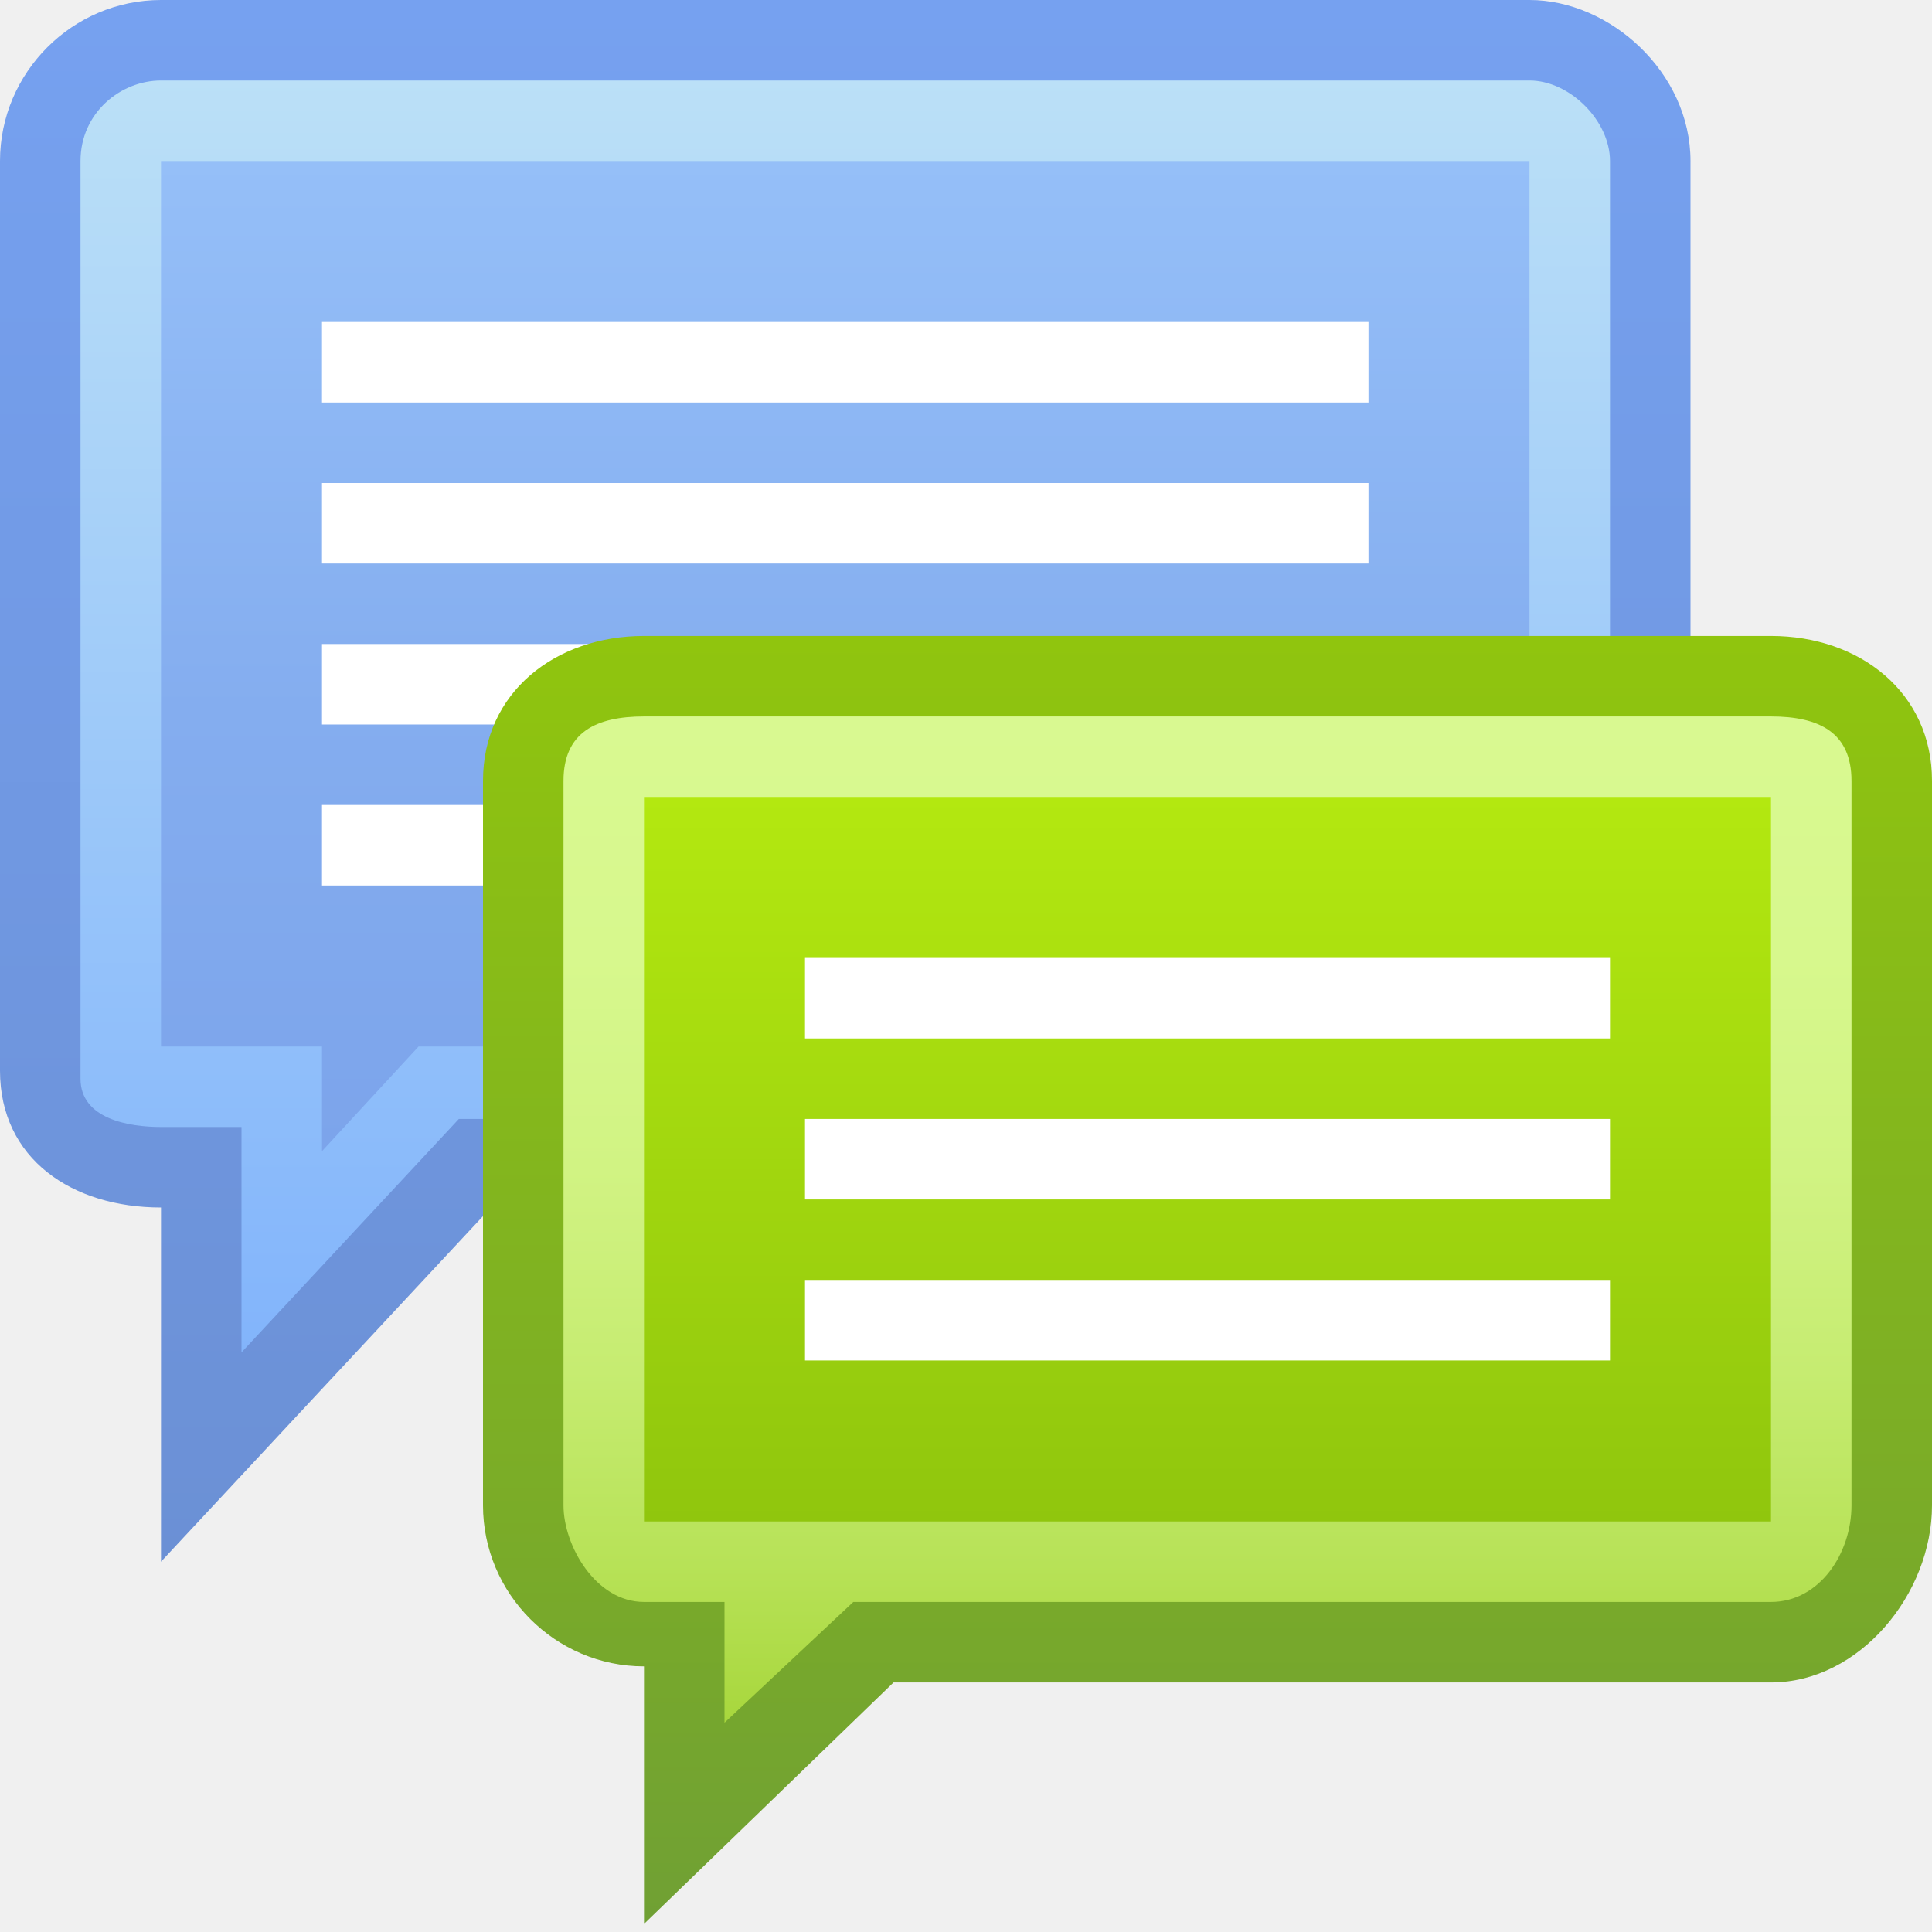
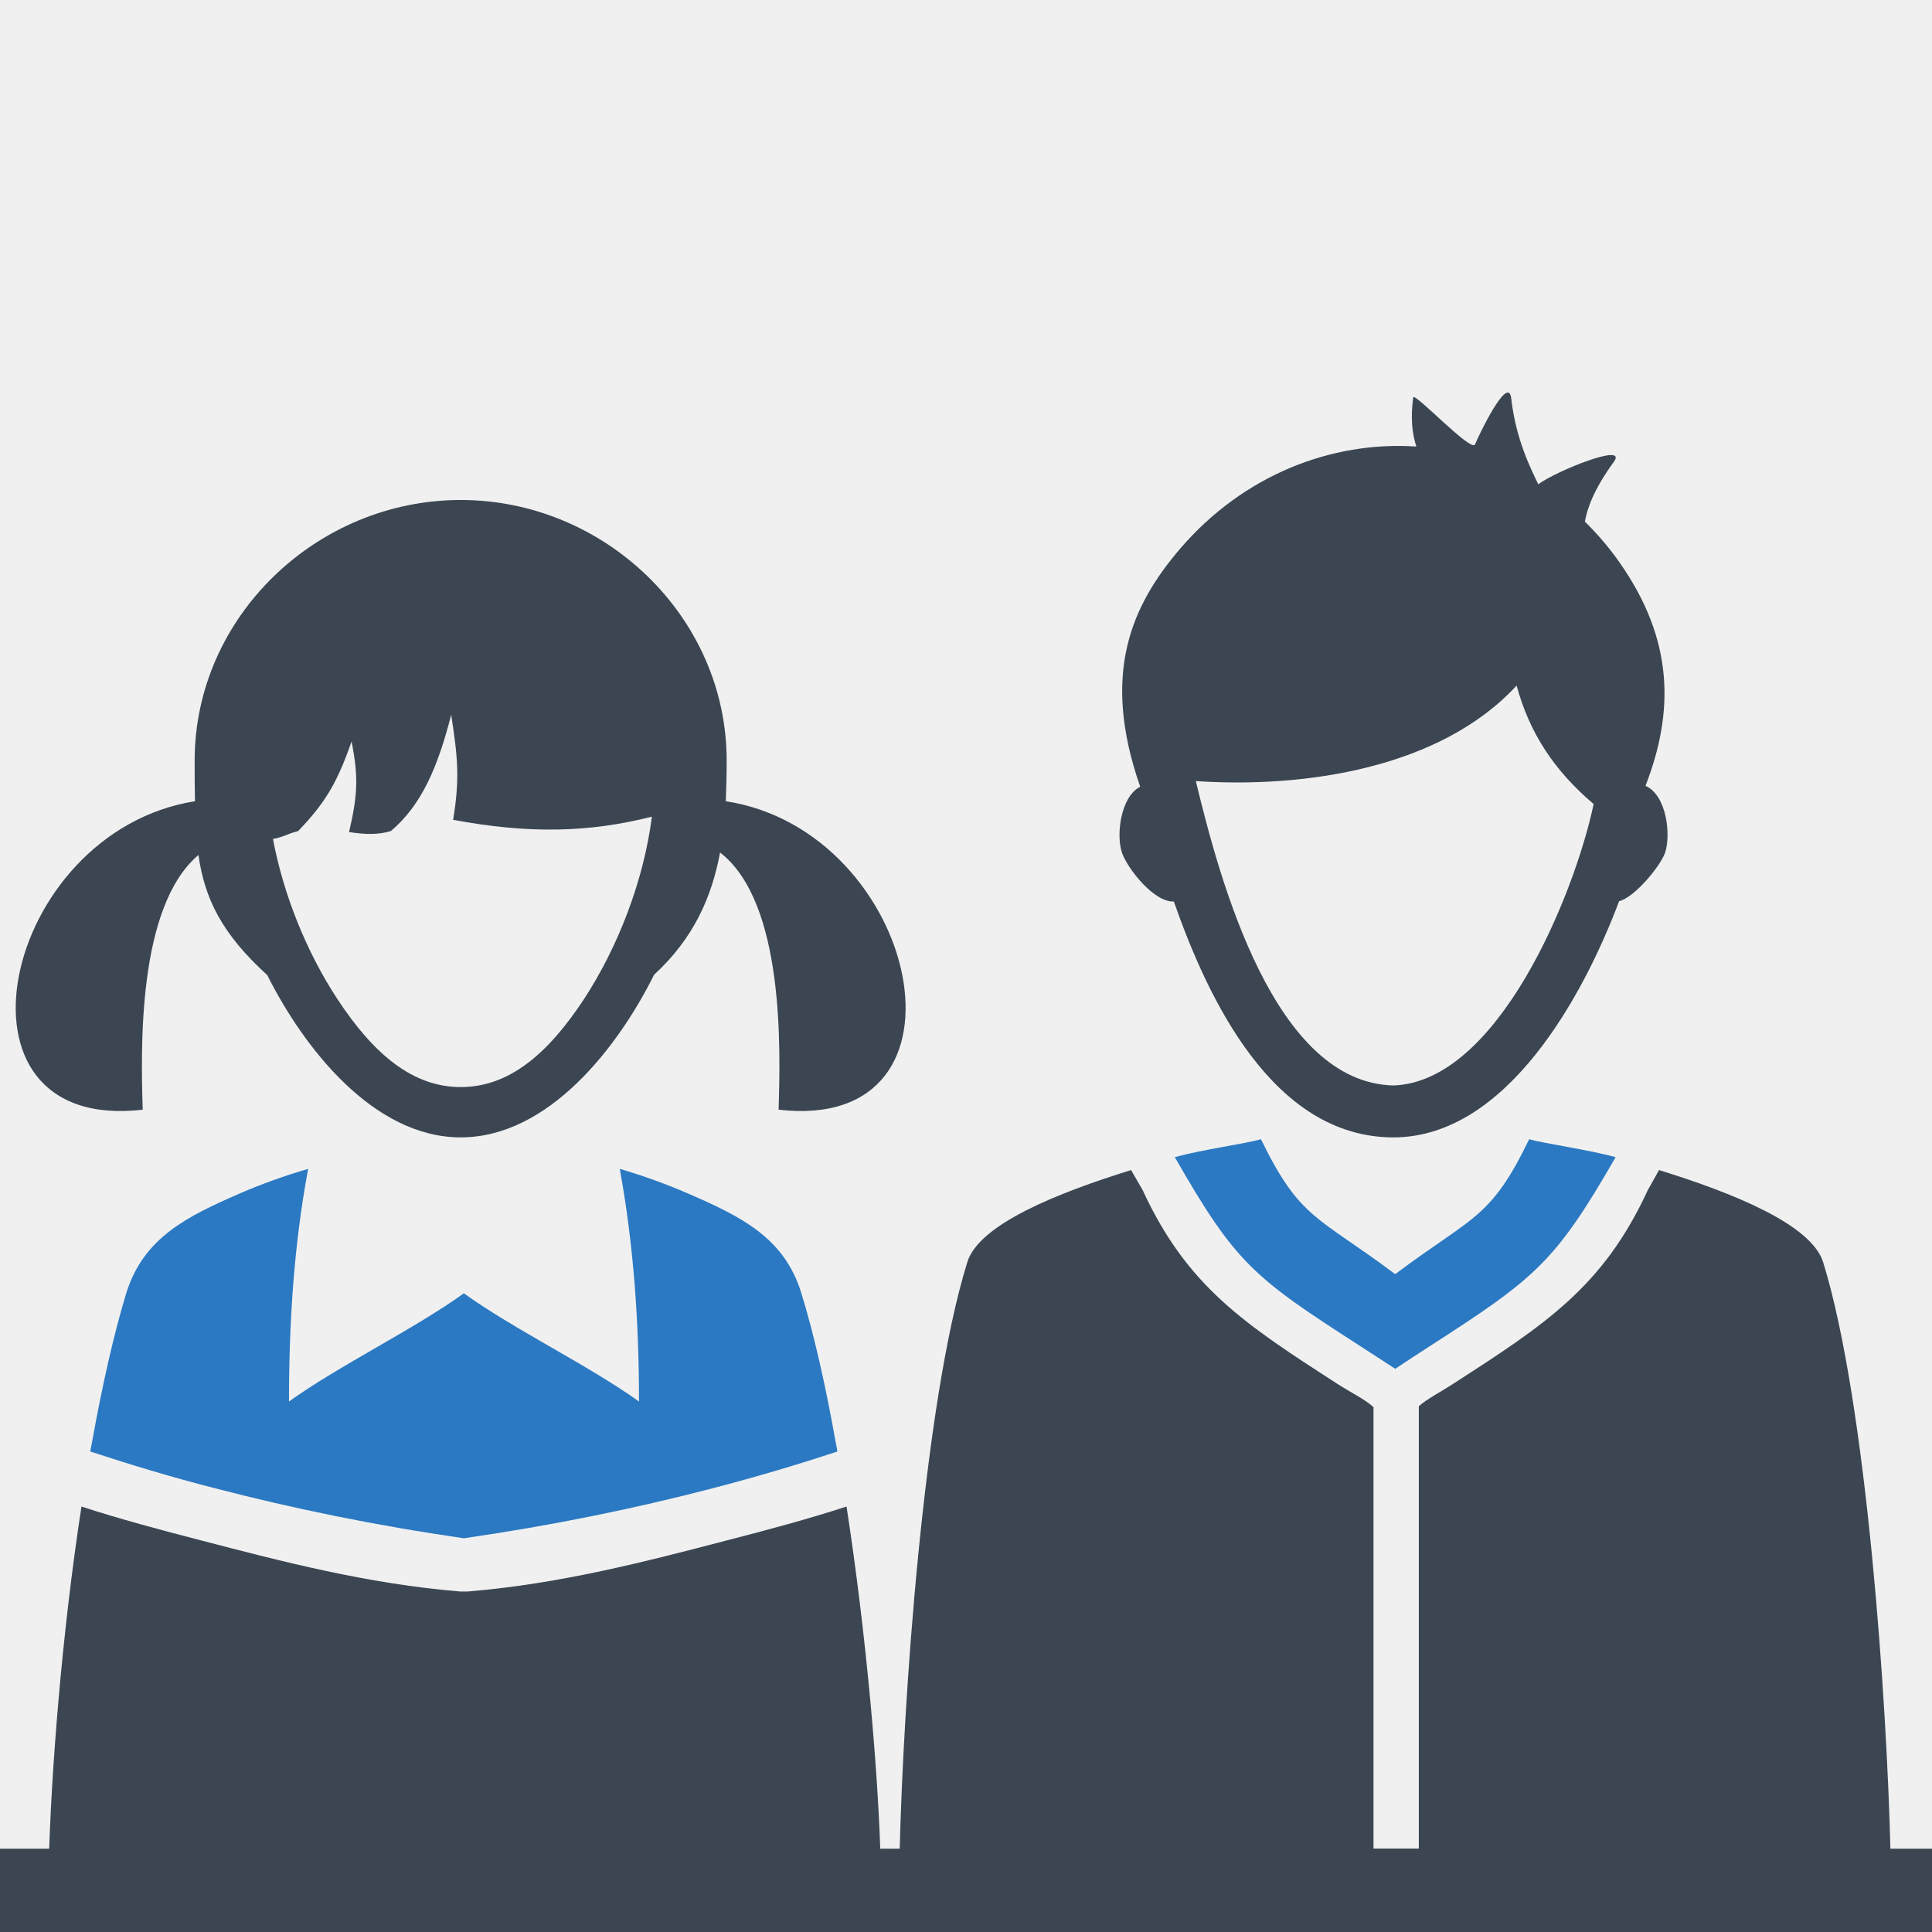
- <svg xmlns="http://www.w3.org/2000/svg" version="1.1" x="0px" y="0px" width="24px" height="24px" viewBox="0 0 24 24" style="overflow:visible;enable-background:new 0 0 24 24;" xml:space="preserve" preserveAspectRatio="xMinYMid meet">
-   <defs>
- </defs>
-   <linearGradient id="SVGID_1_" gradientUnits="userSpaceOnUse" x1="10.499" y1="0" x2="10.499" y2="19.431">
-     <stop offset="0" style="stop-color:#76A1F0" />
-     <stop offset="1" style="stop-color:#6B90D5" />
-   </linearGradient>
-   <path style="fill:url(#SVGID_1_);" d="M19,0H2C0.9,0,0,0.9,0,2v11.3C0,14.4,0.9,15,2,15h0v4.4L6.1,15H19c1.1,0,2-0.5,2-1.6V2  C21,0.9,20,0,19,0z" />
-   <linearGradient id="SVGID_2_" gradientUnits="userSpaceOnUse" x1="10.499" y1="0.953" x2="10.499" y2="16.838">
-     <stop offset="0" style="stop-color:#BBE0F7" />
-     <stop offset="1" style="stop-color:#82B4FB" />
-   </linearGradient>
-   <path style="fill:url(#SVGID_2_);" d="M3,14H2c-0.4,0-1-0.1-1-0.6V2c0-0.6,0.5-1,1-1H19c0.5,0,1,0.5,1,1v11.3c0,0.6-0.8,0.6-1,0.6  H5.7L3,16.8V14z" />
-   <linearGradient id="SVGID_3_" gradientUnits="userSpaceOnUse" x1="10.498" y1="1.978" x2="10.498" y2="14.314">
-     <stop offset="0" style="stop-color:#95BFF8" />
-     <stop offset="0.557" style="stop-color:#84ADEF" />
-     <stop offset="1" style="stop-color:#7CA4EB" />
-   </linearGradient>
-   <path style="fill:url(#SVGID_3_);" d="M4,13c0,0-2,0-2,0V2l17,0l0,11c0,0-13.8,0-13.8,0L4,14.3V13z" />
-   <path style="fill:#FFFFFF;" d="M17,11H4v-1h13V11z M17,8H4v1h13V8z M17,6H4v1h13V6z M17,4H4v1h13V4z" />
-   <linearGradient id="SVGID_4_" gradientUnits="userSpaceOnUse" x1="15" y1="7.896" x2="15" y2="23.897">
-     <stop offset="0" style="stop-color:#90C50E" />
-     <stop offset="1" style="stop-color:#70A034" />
-   </linearGradient>
-   <path style="fill:url(#SVGID_4_);" d="M22,7.9H8c-1.1,0-2,0.7-2,1.8v9c0,1.1,0.9,2,2,2v3.2l3.1-3H22c1.1,0,2-1.1,2-2.2v-9  C24,8.6,23.1,7.9,22,7.9z" />
-   <linearGradient id="SVGID_5_" gradientUnits="userSpaceOnUse" x1="15" y1="8.896" x2="15" y2="21.391">
-     <stop offset="0" style="stop-color:#D9F991" />
-     <stop offset="0.239" style="stop-color:#D7F88D" />
-     <stop offset="0.45" style="stop-color:#D1F383" />
-     <stop offset="0.651" style="stop-color:#C6EC71" />
-     <stop offset="0.844" style="stop-color:#B7E257" />
-     <stop offset="1" style="stop-color:#A8D73D" />
-   </linearGradient>
-   <path style="fill:url(#SVGID_5_);" d="M9,19.9H8c-0.6,0-1-0.7-1-1.2v-9c0-0.6,0.4-0.8,1-0.8h14c0.6,0,1,0.2,1,0.8v9  c0,0.6-0.4,1.2-1,1.2H10.6L9,21.4V19.9z" />
-   <linearGradient id="SVGID_6_" gradientUnits="userSpaceOnUse" x1="15" y1="9.896" x2="15" y2="18.896">
-     <stop offset="0" style="stop-color:#B3E810" />
-     <stop offset="1" style="stop-color:#90C60D" />
-   </linearGradient>
-   <polygon style="fill:url(#SVGID_6_);" points="10,18.9 8,18.9 8,9.9 22,9.9 22,18.9 10.2,18.9 10,18.9 " />
-   <path style="fill:#FFFFFF;" d="M20,16.9H10v-1h10V16.9z M20,13.9H10v1h10V13.9z M20,11.9H10v1h10V11.9z" />
+ <svg xmlns="http://www.w3.org/2000/svg" width="24pt" height="24pt" viewBox="0 0 24 24" version="1.1">
+   <g id="surface1">
+     <path style=" stroke:none;fill-rule:evenodd;fill:rgb(23.137%,27.451%,32.157%);fill-opacity:1;" d="M 8.125 12.109 C 7.676 13.012 6.812 14.129 5.723 14.129 C 4.637 14.129 3.77 13.012 3.32 12.113 C 2.754 11.598 2.543 11.164 2.465 10.621 C 1.703 11.266 1.75 13.039 1.773 13.785 C -0.789 14.082 0.016 10.336 2.422 9.953 C 2.418 9.797 2.418 9.629 2.418 9.449 C 2.418 7.66 3.938 6.211 5.723 6.211 C 7.508 6.211 9.027 7.66 9.027 9.449 C 9.027 9.621 9.023 9.789 9.016 9.953 C 11.426 10.324 12.238 14.082 9.672 13.785 C 9.695 13.027 9.746 11.211 8.945 10.59 C 8.84 11.152 8.613 11.66 8.125 12.109 Z M 8.098 10.145 C 7.312 10.344 6.566 10.359 5.629 10.184 C 5.715 9.66 5.684 9.398 5.605 8.879 C 5.438 9.531 5.238 10 4.855 10.324 C 4.699 10.371 4.535 10.367 4.336 10.336 C 4.445 9.871 4.453 9.641 4.367 9.211 C 4.195 9.707 4.047 9.969 3.703 10.324 C 3.555 10.363 3.523 10.398 3.391 10.422 C 3.52 11.113 3.809 11.828 4.188 12.406 C 4.648 13.109 5.137 13.504 5.723 13.504 C 6.312 13.504 6.797 13.109 7.258 12.406 C 7.688 11.746 8 10.918 8.098 10.145 Z M 8.098 10.145 " />
+     <path style=" stroke:none;fill-rule:evenodd;fill:rgb(23.137%,27.451%,32.157%);fill-opacity:1;" d="M 10.516 18.715 C 10.762 20.309 10.914 22.047 10.941 23.168 C 10.945 23.266 10.91 23.352 10.84 23.422 C 10.773 23.496 10.688 23.531 10.59 23.531 L 0.938 23.531 C 0.84 23.531 0.754 23.496 0.684 23.422 C 0.617 23.352 0.605 23.266 0.605 23.168 C 0.633 22.047 0.766 20.309 1.012 18.715 C 1.492 18.871 1.988 19.004 2.504 19.137 C 3.504 19.398 4.57 19.676 5.715 19.77 L 5.812 19.77 C 6.957 19.676 8.023 19.398 9.023 19.137 C 9.539 19.004 10.035 18.871 10.516 18.715 Z M 10.516 18.715 " />
+     <path style=" stroke:none;fill-rule:evenodd;fill:rgb(16.863%,47.451%,76.078%);fill-opacity:1;" d="M 2.973 14.828 C 3.25 14.707 3.539 14.605 3.828 14.52 C 3.648 15.484 3.59 16.449 3.59 17.41 C 4.215 16.961 5.137 16.516 5.762 16.066 C 6.387 16.516 7.312 16.961 7.938 17.41 C 7.938 16.449 7.875 15.484 7.699 14.52 C 7.988 14.605 8.273 14.707 8.551 14.828 C 9.207 15.113 9.742 15.375 9.953 16.059 C 10.113 16.574 10.258 17.223 10.383 17.926 C 10.391 17.961 10.398 17.996 10.402 18.031 C 9.906 18.195 9.391 18.348 8.852 18.488 C 7.895 18.738 6.867 18.949 5.762 19.109 C 4.656 18.949 3.633 18.738 2.672 18.488 C 2.137 18.352 1.621 18.195 1.121 18.031 C 1.129 17.992 1.137 17.949 1.145 17.906 C 1.27 17.211 1.414 16.57 1.57 16.059 C 1.785 15.375 2.32 15.113 2.973 14.828 Z M 2.973 14.828 " />
+     <path style=" stroke:none;fill-rule:evenodd;fill:rgb(23.137%,27.451%,32.157%);fill-opacity:1;" d="M 19.09 18.281 C 19.09 18 18.863 17.77 18.582 17.77 C 18.301 17.77 18.074 18 18.074 18.281 C 18.074 18.562 18.301 18.789 18.582 18.789 C 18.863 18.789 19.09 18.562 19.09 18.281 Z M 19.09 18.281 " />
+     <path style=" stroke:none;fill-rule:evenodd;fill:rgb(16.863%,47.451%,76.078%);fill-opacity:1;" d="M 18.996 14.152 C 18.512 15.152 18.297 15.102 17.332 15.828 C 16.363 15.102 16.152 15.152 15.664 14.152 C 15.477 14.207 14.926 14.281 14.594 14.375 C 15.359 15.711 15.578 15.871 16.91 16.73 C 17.031 16.809 17.16 16.891 17.332 17.004 C 17.5 16.891 17.629 16.809 17.75 16.73 C 19.078 15.875 19.316 15.684 20.07 14.375 C 19.734 14.281 19.188 14.207 18.996 14.152 Z M 18.996 14.152 " />
+     <path style=" stroke:none;fill-rule:evenodd;fill:rgb(23.137%,27.451%,32.157%);fill-opacity:1;" d="M 14.164 9.773 C 13.672 8.363 14.059 7.52 14.66 6.816 C 15.445 5.902 16.539 5.477 17.594 5.547 C 17.539 5.375 17.523 5.191 17.555 4.938 C 17.562 4.859 18.281 5.629 18.324 5.52 C 18.363 5.418 18.738 4.637 18.773 4.949 C 18.832 5.469 19.02 5.828 19.109 6.016 C 19.328 5.852 20.23 5.488 20.047 5.738 C 19.785 6.098 19.715 6.332 19.688 6.48 C 19.844 6.633 19.992 6.805 20.125 6.996 C 20.789 7.949 20.801 8.832 20.441 9.762 C 20.707 9.879 20.758 10.375 20.684 10.594 C 20.621 10.766 20.305 11.148 20.113 11.195 C 19.676 12.359 18.719 14.129 17.309 14.129 C 15.812 14.129 15.004 12.406 14.582 11.199 C 14.336 11.211 14.008 10.793 13.938 10.594 C 13.863 10.379 13.918 9.898 14.164 9.773 Z M 19.797 9.988 C 19.312 9.578 19 9.109 18.84 8.516 C 17.891 9.547 16.199 9.793 14.855 9.703 C 15.164 10.984 15.836 13.449 17.309 13.484 C 18.609 13.441 19.559 11.113 19.797 9.988 Z M 19.797 9.988 " />
+     <path style=" stroke:none;fill-rule:evenodd;fill:rgb(23.137%,27.451%,32.157%);fill-opacity:1;" d="M 14.051 14.535 C 13.145 14.816 12.16 15.207 12.016 15.68 C 11.469 17.438 11.219 21.172 11.176 22.996 C 11.168 23.289 11.402 23.531 11.699 23.531 C 15.453 23.531 19.207 23.531 22.965 23.531 C 23.258 23.531 23.492 23.289 23.484 22.996 C 23.441 21.172 23.191 17.438 22.648 15.68 C 22.5 15.207 21.516 14.816 20.609 14.535 L 20.469 14.785 C 19.914 15.988 19.199 16.449 18.051 17.191 C 17.906 17.285 17.719 17.383 17.625 17.469 L 17.625 22.965 L 17.062 22.965 L 17.062 17.48 C 16.969 17.391 16.766 17.289 16.613 17.191 C 15.465 16.449 14.75 15.988 14.195 14.785 Z M 14.051 14.535 " />
+     <path style=" stroke:none;fill-rule:evenodd;fill:rgb(23.137%,27.451%,32.157%);fill-opacity:1;" d="M 0 22.965 C 8.062 22.965 16.031 22.965 24 22.965 L 24 24 L 0 24 Z M 0 22.965 " />
+   </g>
</svg>
